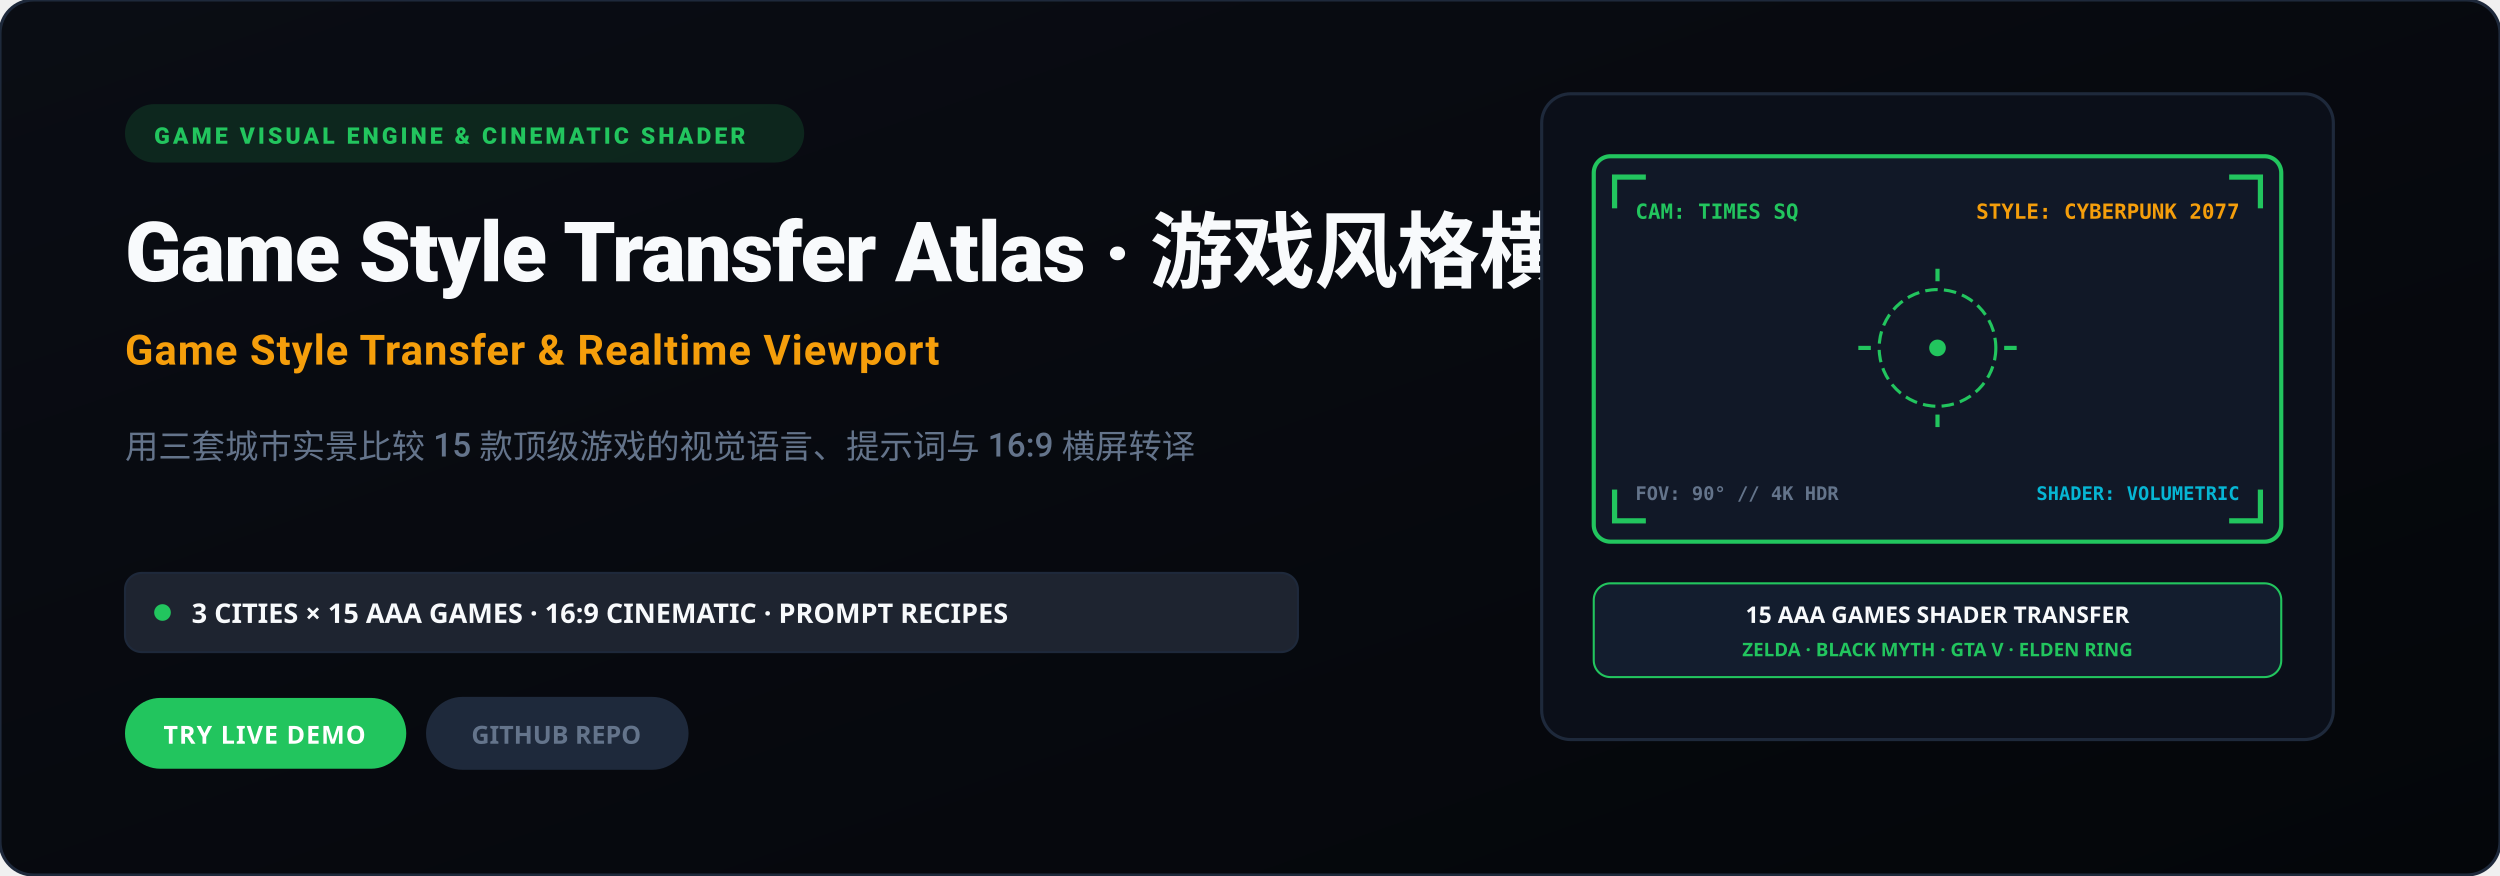
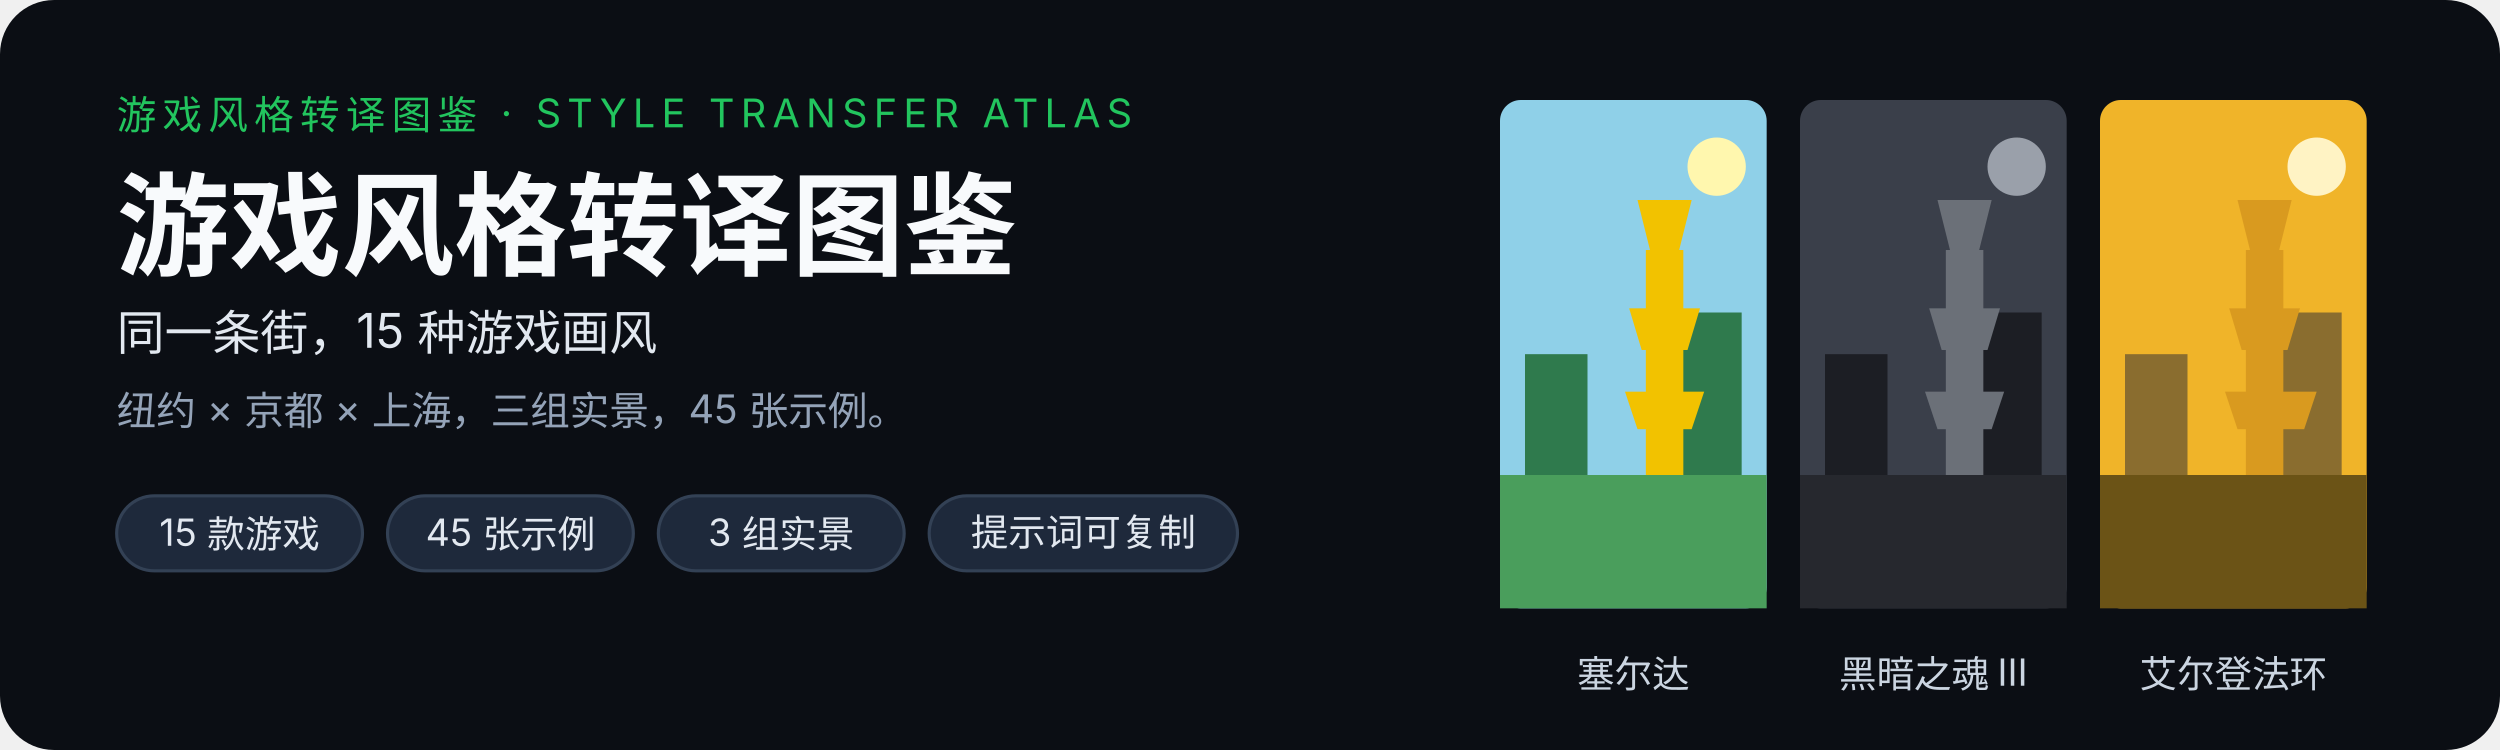
- <svg xmlns="http://www.w3.org/2000/svg" viewBox="0 0 1200 420" width="100%" height="100%">
-   <defs>
-     <linearGradient id="bgGrad_game-style-transfer-atlas" x1="0" y1="0" x2="1" y2="1">
-       <stop offset="0%" stop-color="#0A0D14" />
-       <stop offset="100%" stop-color="#04060A" />
-     </linearGradient>
-     <linearGradient id="primaryGrad_game-style-transfer-atlas" x1="0" y1="0" x2="1" y2="0">
-       <stop offset="0%" stop-color="#22C55E" />
-       <stop offset="100%" stop-color="#F59E0B" />
-     </linearGradient>
-   </defs>
-   <rect width="1200" height="420" rx="16" fill="url(#bgGrad_game-style-transfer-atlas)" stroke="#1E293B" stroke-width="1.5" />
-   <g transform="translate(60, 50)">
-     <rect x="0" y="0" width="326" height="28" rx="14" fill="#22C55E" opacity="0.15" />
-     <text x="14" y="19" font-family="system-ui, -apple-system, BlinkMacSystemFont, 'Segoe UI', Roboto, sans-serif" font-size="11" font-weight="800" fill="#22C55E" letter-spacing="1.5">GAME VISUAL ENGINE &amp; CINEMATIC SHADER</text>
-     <text x="0" y="85" font-family="system-ui, -apple-system, BlinkMacSystemFont, 'Segoe UI', Roboto, 'PingFang SC', 'Hiragino Sans GB', 'Microsoft YaHei', sans-serif" font-size="40" font-weight="900" fill="#F8FAFC" letter-spacing="-0.5">
-       Game Style Transfer Atlas · 游戏风格横屏转译
-     </text>
-     <text x="0" y="125" font-family="system-ui, -apple-system, BlinkMacSystemFont, 'Segoe UI', Roboto, sans-serif" font-size="20" font-weight="700" fill="#F59E0B" letter-spacing="0.5">
-       Game Style Transfer &amp; Realtime Viewport
-     </text>
-     <text x="0" y="170" font-family="system-ui, -apple-system, BlinkMacSystemFont, 'Segoe UI', Roboto, 'PingFang SC', sans-serif" font-size="16" font-weight="500" fill="#64748B">
-       用三套城市实景比较 15 款顶级游戏的视觉语言、提示词与 16:9 横屏转译
-     </text>
-     <g transform="translate(0, 225)">
-       <rect x="0" y="0" width="563" height="38" rx="8" fill="#1E2430" stroke="#1E293B" stroke-width="1" />
-       <circle cx="18" cy="19" r="4" fill="#22C55E" />
-       <text x="32" y="24" font-family="system-ui, sans-serif" font-size="13" font-weight="700" fill="#F8FAFC">3 CITIES × 15 AAA GAMES · 16:9 CINEMATIC · PROMPT RECIPES</text>
-     </g>
-     <g transform="translate(0, 285)">
-       <rect x="0" y="0" width="135" height="34" rx="17" fill="#22C55E" />
-       <text x="67" y="22" text-anchor="middle" font-family="system-ui, sans-serif" font-size="12" font-weight="800" fill="#FFFFFF" letter-spacing="0.5">TRY LIVE DEMO</text>
-       <rect x="145" y="0" width="125" height="34" rx="17" fill="#1E293B" stroke="#1E293B" stroke-width="1" />
-       <text x="207" y="22" text-anchor="middle" font-family="system-ui, sans-serif" font-size="12" font-weight="700" fill="#64748B">GITHUB REPO</text>
+ <svg xmlns="http://www.w3.org/2000/svg" width="1200" height="360" viewBox="0 0 1200 360" role="img" aria-labelledby="title desc">
+   <rect width="1200" height="360" rx="26" fill="#0b0e14" />
+   <g id="title-block" font-family="-apple-system, BlinkMacSystemFont, 'Segoe UI', 'PingFang SC', 'Microsoft YaHei', sans-serif">
+     <text x="56" y="62" font-size="19" letter-spacing="3" fill="#22c55e">游戏风格转译图鉴 · STYLE TRANSFER ATLAS</text>
+     <text x="56" y="128" font-size="54" font-weight="700" fill="#f8fafc">游戏风格转译图鉴</text>
+     <text x="56" y="168" font-size="23" fill="#e2e8f0">同一条街，15 种游戏画风</text>
+     <text x="56" y="204" font-size="19" fill="#94a3b8">纽约 × 京都 × 上海，三组实景，45 张示例。</text>
+     <g id="chips" font-size="18" fill="#e2e8f0" text-anchor="middle">
+       <g>
+         <rect x="56" y="238" width="118" height="36" rx="18" fill="#1e293b" stroke="#334155" stroke-width="1.5" />
+         <text x="115" y="262">15 款游戏</text>
+       </g>
+       <g>
+         <rect x="186" y="238" width="118" height="36" rx="18" fill="#1e293b" stroke="#334155" stroke-width="1.5" />
+         <text x="245" y="262">45 张示例</text>
+       </g>
+       <g>
+         <rect x="316" y="238" width="118" height="36" rx="18" fill="#1e293b" stroke="#334155" stroke-width="1.5" />
+         <text x="375" y="262">3 组实景</text>
+       </g>
+       <g>
+         <rect x="446" y="238" width="148" height="36" rx="18" fill="#1e293b" stroke="#334155" stroke-width="1.5" />
+         <text x="520" y="262">提示词可复制</text>
+       </g>
    </g>
  </g>
-   <g transform="translate(740, 45)">
-     <rect x="0" y="0" width="380" height="310" rx="14" fill="#0B0F19" stroke="#1E293B" stroke-width="1.5" />
-     <g transform="translate(25, 30)">
-       <rect x="0" y="0" width="330" height="185" rx="8" fill="#111827" stroke="#22C55E" stroke-width="2" />
-       <path d="M10 25 L10 10 L25 10" stroke="#22C55E" stroke-width="2.5" fill="none" />
-       <path d="M305 10 L320 10 L320 25" stroke="#22C55E" stroke-width="2.5" fill="none" />
-       <path d="M10 160 L10 175 L25 175" stroke="#22C55E" stroke-width="2.5" fill="none" />
-       <path d="M305 175 L320 175 L320 160" stroke="#22C55E" stroke-width="2.5" fill="none" />
-       <circle cx="165" cy="92" r="28" fill="none" stroke="#22C55E" stroke-width="1.5" stroke-dasharray="6 3" />
-       <circle cx="165" cy="92" r="4" fill="#22C55E" />
-       <line x1="165" y1="54" x2="165" y2="60" stroke="#22C55E" stroke-width="2" />
-       <line x1="165" y1="124" x2="165" y2="130" stroke="#22C55E" stroke-width="2" />
-       <line x1="127" y1="92" x2="133" y2="92" stroke="#22C55E" stroke-width="2" />
-       <line x1="197" y1="92" x2="203" y2="92" stroke="#22C55E" stroke-width="2" />
-       <text x="20" y="30" font-family="system-ui, monospace" font-size="10" font-weight="800" fill="#22C55E">CAM: TIMES SQ</text>
-       <text x="310" y="30" text-anchor="end" font-family="system-ui, monospace" font-size="10" font-weight="800" fill="#F59E0B">STYLE: CYBERPUNK 2077</text>
-       <text x="20" y="165" font-family="system-ui, monospace" font-size="9" font-weight="700" fill="#64748B">FOV: 90° // 4K HDR</text>
-       <text x="310" y="165" text-anchor="end" font-family="system-ui, monospace" font-size="9" font-weight="700" fill="#06B6D4">SHADER: VOLUMETRIC</text>
+   <g id="panels" font-family="-apple-system, BlinkMacSystemFont, 'Segoe UI', 'PingFang SC', 'Microsoft YaHei', sans-serif">
+     <g id="panel-zelda">
+       <rect x="720" y="48" width="128" height="244" rx="10" fill="#8fd0e8" />
+       <rect x="720" y="228" width="128" height="64" rx="0" fill="#4a9e5c" />
+       <g fill="#2f7a4d">
+         <rect x="732" y="170" width="30" height="58" />
+         <rect x="806" y="150" width="30" height="78" />
+       </g>
+       <g fill="#f2c200">
+         <polygon points="786,96 812,96 806,120 792,120" />
+         <rect x="790" y="120" width="18" height="108" />
+         <polygon points="782,148 816,148 810,168 788,168" />
+         <polygon points="780,188 818,188 812,206 786,206" />
+       </g>
+       <circle cx="824" cy="80" r="14" fill="#fff7ae" />
+       <g>
+         <rect x="720" y="306" width="128" height="36" fill="#0b0e14" />
+         <text x="784" y="330" font-size="18" fill="#cbd5e1" text-anchor="middle">塞尔达</text>
+       </g>
    </g>
-     <rect x="25" y="235" width="330" height="45" rx="8" fill="#131D2E" stroke="#22C55E" stroke-width="1" />
-     <text x="190" y="254" text-anchor="middle" font-family="system-ui, sans-serif" font-size="11" font-weight="800" fill="#F8FAFC">15 AAA GAMES SHADER TRANSFER</text>
-     <text x="190" y="270" text-anchor="middle" font-family="system-ui, sans-serif" font-size="9" font-weight="700" fill="#22C55E">ZELDA · BLACK MYTH · GTA V · ELDEN RING</text>
+     <g id="panel-souls">
+       <rect x="864" y="48" width="128" height="244" rx="10" fill="#3a3f4a" />
+       <rect x="864" y="228" width="128" height="64" rx="0" fill="#26282e" />
+       <g fill="#1c1e24">
+         <rect x="876" y="170" width="30" height="58" />
+         <rect x="950" y="150" width="30" height="78" />
+       </g>
+       <g fill="#6b7078">
+         <polygon points="930,96 956,96 950,120 936,120" />
+         <rect x="934" y="120" width="18" height="108" />
+         <polygon points="926,148 960,148 954,168 932,168" />
+         <polygon points="924,188 962,188 956,206 930,206" />
+       </g>
+       <circle cx="968" cy="80" r="14" fill="#9aa0aa" />
+       <g>
+         <rect x="864" y="306" width="128" height="36" fill="#0b0e14" />
+         <text x="928" y="330" font-size="18" fill="#cbd5e1" text-anchor="middle">黑暗之魂 III</text>
+       </g>
+     </g>
+     <g id="panel-elden">
+       <rect x="1008" y="48" width="128" height="244" rx="10" fill="#f0b429" />
+       <rect x="1008" y="228" width="128" height="64" rx="0" fill="#6b5316" />
+       <g fill="#8a6d2f">
+         <rect x="1020" y="170" width="30" height="58" />
+         <rect x="1094" y="150" width="30" height="78" />
+       </g>
+       <g fill="#d99a1f">
+         <polygon points="1074,96 1100,96 1094,120 1080,120" />
+         <rect x="1078" y="120" width="18" height="108" />
+         <polygon points="1070,148 1104,148 1098,168 1076,168" />
+         <polygon points="1068,188 1112,188 1106,206 1074,206" />
+       </g>
+       <circle cx="1112" cy="80" r="14" fill="#fff3c4" />
+       <g>
+         <rect x="1008" y="306" width="128" height="36" fill="#0b0e14" />
+         <text x="1072" y="330" font-size="18" fill="#cbd5e1" text-anchor="middle">艾尔登法环</text>
+       </g>
+     </g>
  </g>
</svg>
